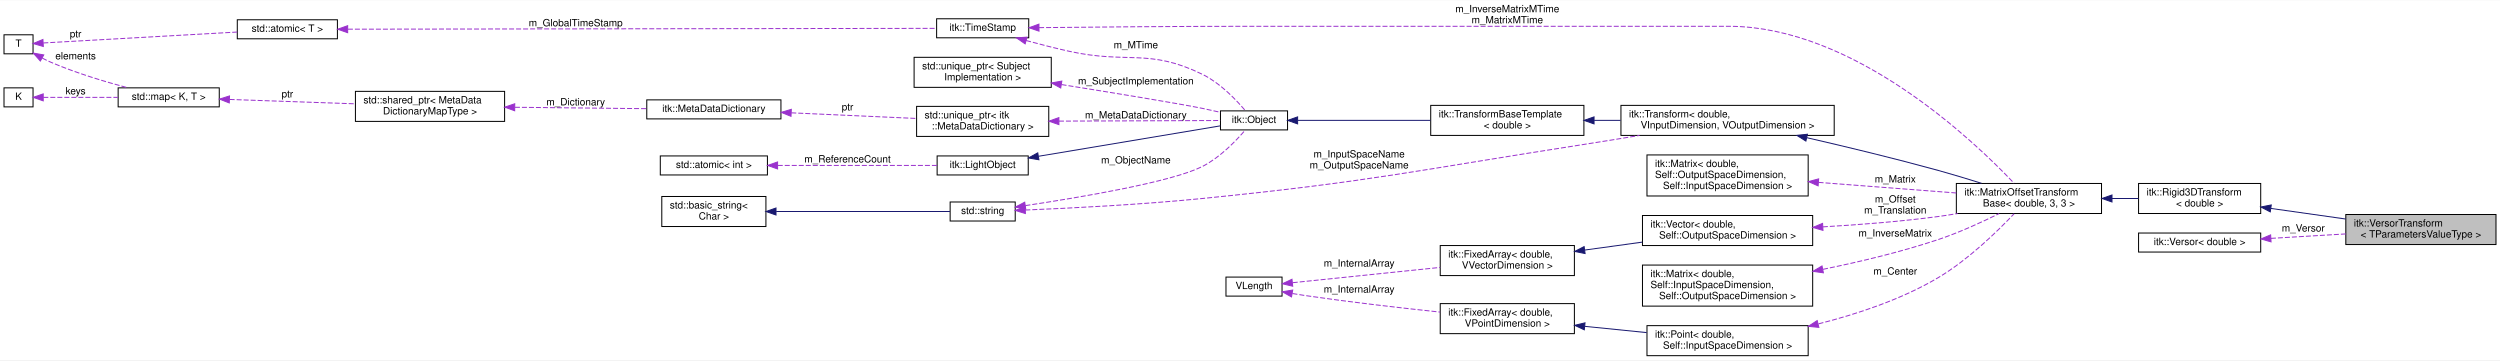
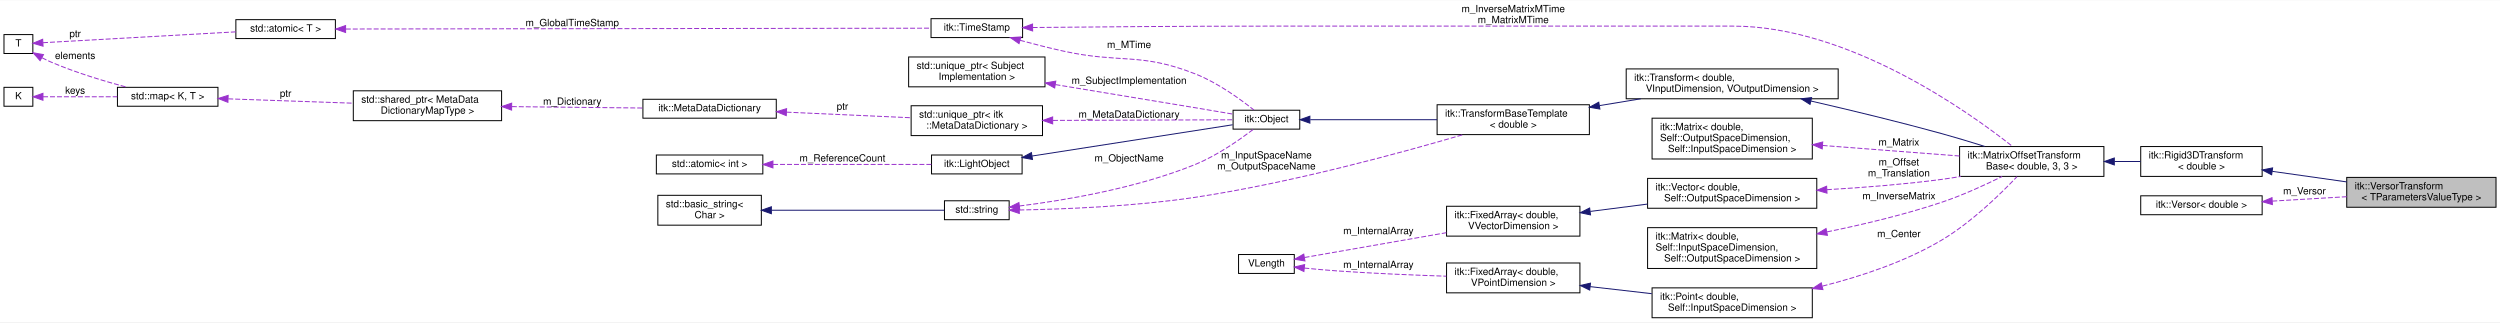
- <svg xmlns="http://www.w3.org/2000/svg" xmlns:xlink="http://www.w3.org/1999/xlink" width="2497pt" height="360pt" viewBox="0.00 0.00 2497.00 359.50">
-   <g id="graph0" class="graph" transform="scale(1 1) rotate(0) translate(4 355.5)">
-     <polygon fill="white" stroke="transparent" points="-4,4 -4,-355.5 2493,-355.5 2493,4 -4,4" />
+ <svg xmlns="http://www.w3.org/2000/svg" xmlns:xlink="http://www.w3.org/1999/xlink" width="2512pt" height="324pt" viewBox="0.00 0.00 2512.00 323.50">
+   <g id="graph0" class="graph" transform="scale(1 1) rotate(0) translate(4 319.5)">
+     <polygon fill="white" stroke="transparent" points="-4,4 -4,-319.5 2508,-319.5 2508,4 -4,4" />
    <g id="node1" class="node">
      <g id="a_node1">
        <a xlink:title=" ">
-           <polygon fill="#bfbfbf" stroke="black" points="2339,-111.5 2339,-141.5 2489,-141.5 2489,-111.5 2339,-111.5" />
-           <text text-anchor="start" x="2347" y="-129.5" font-family="Helvetica,sans-Serif" font-size="10.00">itk::VersorTransform</text>
-           <text text-anchor="middle" x="2414" y="-118.5" font-family="Helvetica,sans-Serif" font-size="10.00">&lt; TParametersValueType &gt;</text>
+           <polygon fill="#bfbfbf" stroke="black" points="2354,-111.5 2354,-141.5 2504,-141.5 2504,-111.5 2354,-111.5" />
+           <text text-anchor="start" x="2362" y="-129.5" font-family="Helvetica,sans-Serif" font-size="10.00">itk::VersorTransform</text>
+           <text text-anchor="middle" x="2429" y="-118.5" font-family="Helvetica,sans-Serif" font-size="10.00">&lt; TParametersValueType &gt;</text>
        </a>
      </g>
    </g>
    <g id="node2" class="node">
      <g id="a_node2">
        <a xlink:href="classitk_1_1Rigid3DTransform.html" target="_top" xlink:title=" ">
-           <polygon fill="white" stroke="black" points="2132,-142.5 2132,-172.5 2254,-172.5 2254,-142.5 2132,-142.5" />
-           <text text-anchor="start" x="2140" y="-160.5" font-family="Helvetica,sans-Serif" font-size="10.00">itk::Rigid3DTransform</text>
-           <text text-anchor="middle" x="2193" y="-149.5" font-family="Helvetica,sans-Serif" font-size="10.00">&lt; double &gt;</text>
+           <polygon fill="white" stroke="black" points="2147,-142.5 2147,-172.5 2269,-172.5 2269,-142.5 2147,-142.5" />
+           <text text-anchor="start" x="2155" y="-160.5" font-family="Helvetica,sans-Serif" font-size="10.00">itk::Rigid3DTransform</text>
+           <text text-anchor="middle" x="2208" y="-149.5" font-family="Helvetica,sans-Serif" font-size="10.00">&lt; double &gt;</text>
        </a>
      </g>
    </g>
    <g id="edge1" class="edge">
-       <path fill="none" stroke="midnightblue" d="M2264.17,-147.57C2288.04,-144.19 2314.78,-140.4 2338.94,-136.98" />
-       <polygon fill="midnightblue" stroke="midnightblue" points="2263.54,-144.12 2254.13,-148.99 2264.52,-151.05 2263.54,-144.12" />
+       <path fill="none" stroke="midnightblue" d="M2279.17,-147.57C2303.04,-144.19 2329.78,-140.4 2353.94,-136.98" />
+       <polygon fill="midnightblue" stroke="midnightblue" points="2278.54,-144.12 2269.13,-148.99 2279.52,-151.05 2278.54,-144.12" />
    </g>
    <g id="node3" class="node">
      <g id="a_node3">
        <a xlink:href="classitk_1_1MatrixOffsetTransformBase.html" target="_top" xlink:title=" ">
-           <polygon fill="white" stroke="black" points="1950,-142.5 1950,-172.5 2095,-172.5 2095,-142.5 1950,-142.5" />
-           <text text-anchor="start" x="1958" y="-160.5" font-family="Helvetica,sans-Serif" font-size="10.00">itk::MatrixOffsetTransform</text>
-           <text text-anchor="middle" x="2022.5" y="-149.5" font-family="Helvetica,sans-Serif" font-size="10.00">Base&lt; double, 3, 3 &gt;</text>
+           <polygon fill="white" stroke="black" points="1965,-142.5 1965,-172.5 2110,-172.5 2110,-142.5 1965,-142.5" />
+           <text text-anchor="start" x="1973" y="-160.5" font-family="Helvetica,sans-Serif" font-size="10.00">itk::MatrixOffsetTransform</text>
+           <text text-anchor="middle" x="2037.5" y="-149.5" font-family="Helvetica,sans-Serif" font-size="10.00">Base&lt; double, 3, 3 &gt;</text>
        </a>
      </g>
    </g>
    <g id="edge2" class="edge">
-       <path fill="none" stroke="midnightblue" d="M2105.48,-157.5C2114.41,-157.5 2123.36,-157.5 2131.95,-157.5" />
-       <polygon fill="midnightblue" stroke="midnightblue" points="2105.45,-154 2095.45,-157.5 2105.45,-161 2105.45,-154" />
+       <path fill="none" stroke="midnightblue" d="M2120.48,-157.5C2129.41,-157.5 2138.36,-157.5 2146.95,-157.5" />
+       <polygon fill="midnightblue" stroke="midnightblue" points="2120.45,-154 2110.45,-157.5 2120.45,-161 2120.45,-154" />
    </g>
    <g id="node4" class="node">
      <g id="a_node4">
        <a xlink:href="classitk_1_1Transform.html" target="_top" xlink:title=" ">
-           <polygon fill="white" stroke="black" points="1615,-220.5 1615,-250.5 1828,-250.5 1828,-220.5 1615,-220.5" />
-           <text text-anchor="start" x="1623" y="-238.5" font-family="Helvetica,sans-Serif" font-size="10.00">itk::Transform&lt; double,</text>
-           <text text-anchor="middle" x="1721.5" y="-227.5" font-family="Helvetica,sans-Serif" font-size="10.00"> VInputDimension, VOutputDimension &gt;</text>
+           <polygon fill="white" stroke="black" points="1630,-220.5 1630,-250.5 1843,-250.5 1843,-220.5 1630,-220.5" />
+           <text text-anchor="start" x="1638" y="-238.5" font-family="Helvetica,sans-Serif" font-size="10.00">itk::Transform&lt; double,</text>
+           <text text-anchor="middle" x="1736.5" y="-227.5" font-family="Helvetica,sans-Serif" font-size="10.00"> VInputDimension, VOutputDimension &gt;</text>
        </a>
      </g>
    </g>
    <g id="edge3" class="edge">
-       <path fill="none" stroke="midnightblue" d="M1800.59,-218.24C1840.14,-209.15 1888.81,-197.43 1932,-185.5 1946.12,-181.6 1961.38,-176.98 1975.22,-172.63" />
-       <polygon fill="midnightblue" stroke="midnightblue" points="1799.71,-214.85 1790.74,-220.49 1801.27,-221.68 1799.71,-214.85" />
+       <path fill="none" stroke="midnightblue" d="M1815.59,-218.24C1855.14,-209.15 1903.81,-197.43 1947,-185.5 1961.12,-181.6 1976.38,-176.98 1990.22,-172.63" />
+       <polygon fill="midnightblue" stroke="midnightblue" points="1814.71,-214.85 1805.74,-220.49 1816.27,-221.68 1814.71,-214.85" />
    </g>
    <g id="node5" class="node">
      <g id="a_node5">
        <a xlink:href="classitk_1_1TransformBaseTemplate.html" target="_top" xlink:title=" ">
-           <polygon fill="white" stroke="black" points="1425,-220.5 1425,-250.5 1578,-250.5 1578,-220.5 1425,-220.5" />
-           <text text-anchor="start" x="1433" y="-238.5" font-family="Helvetica,sans-Serif" font-size="10.00">itk::TransformBaseTemplate</text>
-           <text text-anchor="middle" x="1501.5" y="-227.5" font-family="Helvetica,sans-Serif" font-size="10.00">&lt; double &gt;</text>
+           <polygon fill="white" stroke="black" points="1440,-184.5 1440,-214.5 1593,-214.5 1593,-184.5 1440,-184.5" />
+           <text text-anchor="start" x="1448" y="-202.5" font-family="Helvetica,sans-Serif" font-size="10.00">itk::TransformBaseTemplate</text>
+           <text text-anchor="middle" x="1516.5" y="-191.5" font-family="Helvetica,sans-Serif" font-size="10.00">&lt; double &gt;</text>
        </a>
      </g>
    </g>
    <g id="edge4" class="edge">
-       <path fill="none" stroke="midnightblue" d="M1588.22,-235.5C1596.9,-235.5 1605.79,-235.5 1614.65,-235.5" />
-       <polygon fill="midnightblue" stroke="midnightblue" points="1588.13,-232 1578.13,-235.5 1588.13,-239 1588.13,-232" />
+       <path fill="none" stroke="midnightblue" d="M1603.38,-213.68C1616.92,-215.92 1630.96,-218.24 1644.61,-220.49" />
+       <polygon fill="midnightblue" stroke="midnightblue" points="1603.57,-210.17 1593.13,-211.99 1602.43,-217.07 1603.57,-210.17" />
    </g>
    <g id="node6" class="node">
      <g id="a_node6">
        <a xlink:href="classitk_1_1Object.html" target="_top" xlink:title="Base class for most ITK classes.">
-           <polygon fill="white" stroke="black" points="1215,-226 1215,-245 1282,-245 1282,-226 1215,-226" />
-           <text text-anchor="middle" x="1248.5" y="-233" font-family="Helvetica,sans-Serif" font-size="10.00">itk::Object</text>
+           <polygon fill="white" stroke="black" points="1235,-190 1235,-209 1302,-209 1302,-190 1235,-190" />
+           <text text-anchor="middle" x="1268.5" y="-197" font-family="Helvetica,sans-Serif" font-size="10.00">itk::Object</text>
        </a>
      </g>
    </g>
    <g id="edge5" class="edge">
-       <path fill="none" stroke="midnightblue" d="M1292.28,-235.5C1328.53,-235.5 1381.38,-235.5 1424.76,-235.5" />
-       <polygon fill="midnightblue" stroke="midnightblue" points="1292.06,-232 1282.06,-235.5 1292.06,-239 1292.06,-232" />
+       <path fill="none" stroke="midnightblue" d="M1312.55,-199.5C1347.66,-199.5 1398.12,-199.5 1439.93,-199.5" />
+       <polygon fill="midnightblue" stroke="midnightblue" points="1312.17,-196 1302.17,-199.5 1312.17,-203 1312.17,-196" />
    </g>
    <g id="node7" class="node">
      <g id="a_node7">
        <a xlink:href="classitk_1_1LightObject.html" target="_top" xlink:title="Light weight base class for most itk classes.">
-           <polygon fill="white" stroke="black" points="932,-181 932,-200 1023,-200 1023,-181 932,-181" />
-           <text text-anchor="middle" x="977.5" y="-188" font-family="Helvetica,sans-Serif" font-size="10.00">itk::LightObject</text>
+           <polygon fill="white" stroke="black" points="932,-145 932,-164 1023,-164 1023,-145 932,-145" />
+           <text text-anchor="middle" x="977.5" y="-152" font-family="Helvetica,sans-Serif" font-size="10.00">itk::LightObject</text>
        </a>
      </g>
    </g>
    <g id="edge6" class="edge">
-       <path fill="none" stroke="midnightblue" d="M1033.42,-199.69C1088.02,-208.82 1169.93,-222.52 1214.96,-230.06" />
-       <polygon fill="midnightblue" stroke="midnightblue" points="1033.66,-196.18 1023.22,-197.98 1032.51,-203.08 1033.66,-196.18" />
+       <path fill="none" stroke="midnightblue" d="M1032.98,-162.98C1092.37,-172.23 1185.49,-186.73 1234.61,-194.38" />
+       <polygon fill="midnightblue" stroke="midnightblue" points="1033.44,-159.51 1023.02,-161.43 1032.37,-166.43 1033.44,-159.51" />
    </g>
    <g id="node8" class="node">
      <g id="a_node8">
        <a xlink:title=" ">
-           <polygon fill="white" stroke="black" points="655.5,-181 655.5,-200 762.5,-200 762.5,-181 655.5,-181" />
-           <text text-anchor="middle" x="709" y="-188" font-family="Helvetica,sans-Serif" font-size="10.00">std::atomic&lt; int &gt;</text>
+           <polygon fill="white" stroke="black" points="655.5,-145 655.5,-164 762.5,-164 762.5,-145 655.5,-145" />
+           <text text-anchor="middle" x="709" y="-152" font-family="Helvetica,sans-Serif" font-size="10.00">std::atomic&lt; int &gt;</text>
        </a>
      </g>
    </g>
    <g id="edge7" class="edge">
-       <path fill="none" stroke="#9a32cd" stroke-dasharray="5,2" d="M772.8,-190.5C821.7,-190.5 888.37,-190.5 931.92,-190.5" />
-       <polygon fill="#9a32cd" stroke="#9a32cd" points="772.65,-187 762.65,-190.5 772.65,-194 772.65,-187" />
-       <text text-anchor="middle" x="842.5" y="-193.5" font-family="Helvetica,sans-Serif" font-size="10.00"> m_ReferenceCount</text>
+       <path fill="none" stroke="#9a32cd" stroke-dasharray="5,2" d="M772.8,-154.5C821.7,-154.5 888.37,-154.5 931.92,-154.5" />
+       <polygon fill="#9a32cd" stroke="#9a32cd" points="772.65,-151 762.65,-154.5 772.65,-158 772.65,-151" />
+       <text text-anchor="middle" x="842.5" y="-157.5" font-family="Helvetica,sans-Serif" font-size="10.00"> m_ReferenceCount</text>
    </g>
    <g id="node9" class="node">
      <g id="a_node9">
        <a xlink:href="classitk_1_1TimeStamp.html" target="_top" xlink:title="Generate a unique, increasing time value.">
-           <polygon fill="white" stroke="black" points="931.5,-318 931.5,-337 1023.5,-337 1023.5,-318 931.5,-318" />
-           <text text-anchor="middle" x="977.5" y="-325" font-family="Helvetica,sans-Serif" font-size="10.00">itk::TimeStamp</text>
+           <polygon fill="white" stroke="black" points="931.5,-282 931.5,-301 1023.5,-301 1023.5,-282 931.5,-282" />
+           <text text-anchor="middle" x="977.5" y="-289" font-family="Helvetica,sans-Serif" font-size="10.00">itk::TimeStamp</text>
        </a>
      </g>
    </g>
    <g id="edge29" class="edge">
-       <path fill="none" stroke="#9a32cd" stroke-dasharray="5,2" d="M1033.83,-328.15C1088.22,-328.74 1173.57,-329.5 1247.5,-329.5 1247.5,-329.5 1247.5,-329.5 1722.5,-329.5 1847.66,-329.5 1967.75,-214.86 2007.62,-172.76" />
-       <polygon fill="#9a32cd" stroke="#9a32cd" points="1033.75,-324.65 1023.71,-328.04 1033.68,-331.65 1033.75,-324.65" />
-       <text text-anchor="middle" x="1501.5" y="-343.5" font-family="Helvetica,sans-Serif" font-size="10.00"> m_InverseMatrixMTime</text>
-       <text text-anchor="middle" x="1501.5" y="-332.5" font-family="Helvetica,sans-Serif" font-size="10.00">m_MatrixMTime</text>
+       <path fill="none" stroke="#9a32cd" stroke-dasharray="5,2" d="M1033.62,-292.11C1091.78,-292.7 1186.09,-293.5 1267.5,-293.5 1267.5,-293.5 1267.5,-293.5 1737.5,-293.5 1853.27,-293.5 1973.45,-207.98 2018.25,-172.57" />
+       <polygon fill="#9a32cd" stroke="#9a32cd" points="1033.59,-288.61 1023.55,-292 1033.52,-295.61 1033.59,-288.61" />
+       <text text-anchor="middle" x="1516.5" y="-307.5" font-family="Helvetica,sans-Serif" font-size="10.00"> m_InverseMatrixMTime</text>
+       <text text-anchor="middle" x="1516.5" y="-296.5" font-family="Helvetica,sans-Serif" font-size="10.00">m_MatrixMTime</text>
    </g>
    <g id="edge8" class="edge">
-       <path fill="none" stroke="#9a32cd" stroke-dasharray="5,2" d="M1020.87,-315.28C1034.57,-311.55 1049.87,-307.62 1064,-304.5 1122.58,-291.58 1143.12,-307.86 1197,-281.5 1214.68,-272.85 1230.67,-256.08 1239.72,-245.35" />
-       <polygon fill="#9a32cd" stroke="#9a32cd" points="1019.92,-311.91 1011.21,-317.95 1021.78,-318.66 1019.92,-311.91" />
-       <text text-anchor="middle" x="1130.5" y="-307.5" font-family="Helvetica,sans-Serif" font-size="10.00"> m_MTime</text>
+       <path fill="none" stroke="#9a32cd" stroke-dasharray="5,2" d="M1020.87,-279.28C1034.57,-275.55 1049.87,-271.62 1064,-268.5 1122.58,-255.58 1141.17,-267.45 1197,-245.5 1219.58,-236.62 1242.52,-219.92 1255.86,-209.27" />
+       <polygon fill="#9a32cd" stroke="#9a32cd" points="1019.92,-275.91 1011.21,-281.95 1021.78,-282.66 1019.92,-275.91" />
+       <text text-anchor="middle" x="1130.5" y="-271.5" font-family="Helvetica,sans-Serif" font-size="10.00"> m_MTime</text>
    </g>
    <g id="node10" class="node">
      <g id="a_node10">
        <a xlink:title=" ">
-           <polygon fill="white" stroke="black" points="233,-317 233,-336 333,-336 333,-317 233,-317" />
-           <text text-anchor="middle" x="283" y="-324" font-family="Helvetica,sans-Serif" font-size="10.00">std::atomic&lt; T &gt;</text>
+           <polygon fill="white" stroke="black" points="233,-281 233,-300 333,-300 333,-281 233,-281" />
+           <text text-anchor="middle" x="283" y="-288" font-family="Helvetica,sans-Serif" font-size="10.00">std::atomic&lt; T &gt;</text>
        </a>
      </g>
    </g>
    <g id="edge9" class="edge">
-       <path fill="none" stroke="#9a32cd" stroke-dasharray="5,2" d="M343.46,-326.59C479.32,-326.78 810.08,-327.26 931.14,-327.43" />
-       <polygon fill="#9a32cd" stroke="#9a32cd" points="343.25,-323.09 333.25,-326.57 343.24,-330.09 343.25,-323.09" />
-       <text text-anchor="middle" x="571" y="-329.5" font-family="Helvetica,sans-Serif" font-size="10.00"> m_GlobalTimeStamp</text>
+       <path fill="none" stroke="#9a32cd" stroke-dasharray="5,2" d="M343.46,-290.59C479.32,-290.78 810.08,-291.26 931.14,-291.43" />
+       <polygon fill="#9a32cd" stroke="#9a32cd" points="343.25,-287.09 333.25,-290.57 343.24,-294.09 343.25,-287.09" />
+       <text text-anchor="middle" x="571" y="-293.5" font-family="Helvetica,sans-Serif" font-size="10.00"> m_GlobalTimeStamp</text>
    </g>
    <g id="node11" class="node">
      <g id="a_node11">
        <a xlink:title=" ">
-           <polygon fill="white" stroke="black" points="0,-302 0,-321 29,-321 29,-302 0,-302" />
-           <text text-anchor="middle" x="14.5" y="-309" font-family="Helvetica,sans-Serif" font-size="10.00">T</text>
+           <polygon fill="white" stroke="black" points="0,-266 0,-285 29,-285 29,-266 0,-266" />
+           <text text-anchor="middle" x="14.5" y="-273" font-family="Helvetica,sans-Serif" font-size="10.00">T</text>
        </a>
      </g>
    </g>
    <g id="edge10" class="edge">
-       <path fill="none" stroke="#9a32cd" stroke-dasharray="5,2" d="M39.23,-312.84C82.59,-315.28 175.47,-320.5 232.94,-323.74" />
-       <polygon fill="#9a32cd" stroke="#9a32cd" points="39.26,-309.33 29.08,-312.26 38.87,-316.32 39.26,-309.33" />
-       <text text-anchor="middle" x="71.5" y="-318.5" font-family="Helvetica,sans-Serif" font-size="10.00"> ptr</text>
+       <path fill="none" stroke="#9a32cd" stroke-dasharray="5,2" d="M39.23,-276.84C82.59,-279.28 175.47,-284.5 232.94,-287.74" />
+       <polygon fill="#9a32cd" stroke="#9a32cd" points="39.26,-273.33 29.08,-276.26 38.87,-280.32 39.26,-273.33" />
+       <text text-anchor="middle" x="71.5" y="-282.5" font-family="Helvetica,sans-Serif" font-size="10.00"> ptr</text>
    </g>
    <g id="node16" class="node">
      <g id="a_node16">
        <a xlink:title=" ">
-           <polygon fill="white" stroke="black" points="114,-249 114,-268 215,-268 215,-249 114,-249" />
-           <text text-anchor="middle" x="164.5" y="-256" font-family="Helvetica,sans-Serif" font-size="10.00">std::map&lt; K, T &gt;</text>
+           <polygon fill="white" stroke="black" points="114,-213 114,-232 215,-232 215,-213 114,-213" />
+           <text text-anchor="middle" x="164.5" y="-220" font-family="Helvetica,sans-Serif" font-size="10.00">std::map&lt; K, T &gt;</text>
        </a>
      </g>
    </g>
    <g id="edge17" class="edge">
-       <path fill="none" stroke="#9a32cd" stroke-dasharray="5,2" d="M38.18,-297.74C41.1,-296.21 44.08,-294.75 47,-293.5 71.84,-282.84 100.96,-274.09 123.88,-268" />
-       <polygon fill="#9a32cd" stroke="#9a32cd" points="36.28,-294.79 29.26,-302.73 39.7,-300.9 36.28,-294.79" />
-       <text text-anchor="middle" x="71.5" y="-296.5" font-family="Helvetica,sans-Serif" font-size="10.00"> elements</text>
+       <path fill="none" stroke="#9a32cd" stroke-dasharray="5,2" d="M38.18,-261.74C41.1,-260.21 44.08,-258.75 47,-257.5 71.84,-246.84 100.96,-238.09 123.88,-232" />
+       <polygon fill="#9a32cd" stroke="#9a32cd" points="36.28,-258.79 29.26,-266.73 39.7,-264.9 36.28,-258.79" />
+       <text text-anchor="middle" x="71.5" y="-260.5" font-family="Helvetica,sans-Serif" font-size="10.00"> elements</text>
    </g>
    <g id="node12" class="node">
      <g id="a_node12">
        <a xlink:title=" ">
-           <polygon fill="white" stroke="black" points="909,-268.5 909,-298.5 1046,-298.5 1046,-268.5 909,-268.5" />
-           <text text-anchor="start" x="917" y="-286.5" font-family="Helvetica,sans-Serif" font-size="10.00">std::unique_ptr&lt; Subject</text>
-           <text text-anchor="middle" x="977.5" y="-275.5" font-family="Helvetica,sans-Serif" font-size="10.00">Implementation &gt;</text>
+           <polygon fill="white" stroke="black" points="909,-232.5 909,-262.5 1046,-262.5 1046,-232.5 909,-232.5" />
+           <text text-anchor="start" x="917" y="-250.5" font-family="Helvetica,sans-Serif" font-size="10.00">std::unique_ptr&lt; Subject</text>
+           <text text-anchor="middle" x="977.5" y="-239.5" font-family="Helvetica,sans-Serif" font-size="10.00">Implementation &gt;</text>
        </a>
      </g>
    </g>
    <g id="edge11" class="edge">
-       <path fill="none" stroke="#9a32cd" stroke-dasharray="5,2" d="M1056.27,-271.28C1107.81,-263.06 1170.63,-252.8 1197,-247.5 1202.83,-246.33 1209.01,-244.96 1214.97,-243.58" />
-       <polygon fill="#9a32cd" stroke="#9a32cd" points="1055.45,-267.86 1046.12,-272.89 1056.55,-274.77 1055.45,-267.86" />
-       <text text-anchor="middle" x="1130.5" y="-271.5" font-family="Helvetica,sans-Serif" font-size="10.00"> m_SubjectImplementation</text>
+       <path fill="none" stroke="#9a32cd" stroke-dasharray="5,2" d="M1056.52,-234.75C1098.21,-227.91 1150.41,-219.3 1197,-211.5 1209.37,-209.43 1222.95,-207.12 1234.86,-205.09" />
+       <polygon fill="#9a32cd" stroke="#9a32cd" points="1055.73,-231.33 1046.43,-236.4 1056.86,-238.24 1055.73,-231.33" />
+       <text text-anchor="middle" x="1130.5" y="-235.5" font-family="Helvetica,sans-Serif" font-size="10.00"> m_SubjectImplementation</text>
    </g>
    <g id="node13" class="node">
      <g id="a_node13">
        <a xlink:title=" ">
-           <polygon fill="white" stroke="black" points="911.5,-219.5 911.5,-249.5 1043.5,-249.5 1043.5,-219.5 911.5,-219.5" />
-           <text text-anchor="start" x="919.5" y="-237.5" font-family="Helvetica,sans-Serif" font-size="10.00">std::unique_ptr&lt; itk</text>
-           <text text-anchor="middle" x="977.5" y="-226.5" font-family="Helvetica,sans-Serif" font-size="10.00">::MetaDataDictionary &gt;</text>
+           <polygon fill="white" stroke="black" points="911.5,-183.5 911.5,-213.5 1043.5,-213.5 1043.5,-183.5 911.5,-183.5" />
+           <text text-anchor="start" x="919.5" y="-201.5" font-family="Helvetica,sans-Serif" font-size="10.00">std::unique_ptr&lt; itk</text>
+           <text text-anchor="middle" x="977.5" y="-190.5" font-family="Helvetica,sans-Serif" font-size="10.00">::MetaDataDictionary &gt;</text>
        </a>
      </g>
    </g>
    <g id="edge12" class="edge">
-       <path fill="none" stroke="#9a32cd" stroke-dasharray="5,2" d="M1053.66,-234.78C1106.66,-234.98 1175.03,-235.23 1214.8,-235.38" />
-       <polygon fill="#9a32cd" stroke="#9a32cd" points="1053.63,-231.28 1043.62,-234.74 1053.6,-238.28 1053.63,-231.28" />
-       <text text-anchor="middle" x="1130.5" y="-237.5" font-family="Helvetica,sans-Serif" font-size="10.00"> m_MetaDataDictionary</text>
+       <path fill="none" stroke="#9a32cd" stroke-dasharray="5,2" d="M1054.05,-198.76C1112.69,-198.96 1191.12,-199.24 1234.73,-199.39" />
+       <polygon fill="#9a32cd" stroke="#9a32cd" points="1053.73,-195.26 1043.72,-198.73 1053.71,-202.26 1053.73,-195.26" />
+       <text text-anchor="middle" x="1130.5" y="-201.5" font-family="Helvetica,sans-Serif" font-size="10.00"> m_MetaDataDictionary</text>
    </g>
    <g id="node14" class="node">
      <g id="a_node14">
        <a xlink:href="classitk_1_1MetaDataDictionary.html" target="_top" xlink:title="Provides a mechanism for storing a collection of arbitrary data types.">
-           <polygon fill="white" stroke="black" points="642,-237 642,-256 776,-256 776,-237 642,-237" />
-           <text text-anchor="middle" x="709" y="-244" font-family="Helvetica,sans-Serif" font-size="10.00">itk::MetaDataDictionary</text>
+           <polygon fill="white" stroke="black" points="642,-201 642,-220 776,-220 776,-201 642,-201" />
+           <text text-anchor="middle" x="709" y="-208" font-family="Helvetica,sans-Serif" font-size="10.00">itk::MetaDataDictionary</text>
        </a>
      </g>
    </g>
    <g id="edge13" class="edge">
-       <path fill="none" stroke="#9a32cd" stroke-dasharray="5,2" d="M786.32,-243.06C825.74,-241.29 873.36,-239.14 911.08,-237.45" />
-       <polygon fill="#9a32cd" stroke="#9a32cd" points="786.05,-239.57 776.22,-243.52 786.37,-246.56 786.05,-239.57" />
-       <text text-anchor="middle" x="842.5" y="-245.5" font-family="Helvetica,sans-Serif" font-size="10.00"> ptr</text>
+       <path fill="none" stroke="#9a32cd" stroke-dasharray="5,2" d="M786.32,-207.06C825.74,-205.29 873.36,-203.14 911.08,-201.45" />
+       <polygon fill="#9a32cd" stroke="#9a32cd" points="786.05,-203.57 776.22,-207.52 786.37,-210.56 786.05,-203.57" />
+       <text text-anchor="middle" x="842.5" y="-209.5" font-family="Helvetica,sans-Serif" font-size="10.00"> ptr</text>
    </g>
    <g id="node15" class="node">
      <g id="a_node15">
        <a xlink:title=" ">
-           <polygon fill="white" stroke="black" points="351,-234.5 351,-264.5 500,-264.5 500,-234.5 351,-234.5" />
-           <text text-anchor="start" x="359" y="-252.5" font-family="Helvetica,sans-Serif" font-size="10.00">std::shared_ptr&lt; MetaData</text>
-           <text text-anchor="middle" x="425.5" y="-241.5" font-family="Helvetica,sans-Serif" font-size="10.00">DictionaryMapType &gt;</text>
+           <polygon fill="white" stroke="black" points="351,-198.5 351,-228.5 500,-228.5 500,-198.5 351,-198.5" />
+           <text text-anchor="start" x="359" y="-216.5" font-family="Helvetica,sans-Serif" font-size="10.00">std::shared_ptr&lt; MetaData</text>
+           <text text-anchor="middle" x="425.5" y="-205.5" font-family="Helvetica,sans-Serif" font-size="10.00">DictionaryMapType &gt;</text>
        </a>
      </g>
    </g>
    <g id="edge14" class="edge">
-       <path fill="none" stroke="#9a32cd" stroke-dasharray="5,2" d="M510.29,-248.61C552.24,-248.16 602.31,-247.63 641.57,-247.21" />
-       <polygon fill="#9a32cd" stroke="#9a32cd" points="510.06,-245.11 500.09,-248.72 510.13,-252.11 510.06,-245.11" />
-       <text text-anchor="middle" x="571" y="-250.5" font-family="Helvetica,sans-Serif" font-size="10.00"> m_Dictionary</text>
+       <path fill="none" stroke="#9a32cd" stroke-dasharray="5,2" d="M510.29,-212.61C552.24,-212.16 602.31,-211.63 641.57,-211.21" />
+       <polygon fill="#9a32cd" stroke="#9a32cd" points="510.06,-209.11 500.09,-212.72 510.13,-216.11 510.06,-209.11" />
+       <text text-anchor="middle" x="571" y="-214.5" font-family="Helvetica,sans-Serif" font-size="10.00"> m_Dictionary</text>
    </g>
    <g id="edge15" class="edge">
-       <path fill="none" stroke="#9a32cd" stroke-dasharray="5,2" d="M225.34,-256.42C262.61,-255.13 310.86,-253.45 350.52,-252.07" />
-       <polygon fill="#9a32cd" stroke="#9a32cd" points="225,-252.93 215.13,-256.78 225.25,-259.93 225,-252.93" />
-       <text text-anchor="middle" x="283" y="-258.5" font-family="Helvetica,sans-Serif" font-size="10.00"> ptr</text>
+       <path fill="none" stroke="#9a32cd" stroke-dasharray="5,2" d="M225.34,-220.42C262.61,-219.13 310.86,-217.45 350.52,-216.07" />
+       <polygon fill="#9a32cd" stroke="#9a32cd" points="225,-216.93 215.13,-220.78 225.25,-223.93 225,-216.93" />
+       <text text-anchor="middle" x="283" y="-222.5" font-family="Helvetica,sans-Serif" font-size="10.00"> ptr</text>
    </g>
    <g id="node17" class="node">
      <g id="a_node17">
        <a xlink:title=" ">
-           <polygon fill="white" stroke="black" points="0,-249 0,-268 29,-268 29,-249 0,-249" />
-           <text text-anchor="middle" x="14.5" y="-256" font-family="Helvetica,sans-Serif" font-size="10.00">K</text>
+           <polygon fill="white" stroke="black" points="0,-213 0,-232 29,-232 29,-213 0,-213" />
+           <text text-anchor="middle" x="14.5" y="-220" font-family="Helvetica,sans-Serif" font-size="10.00">K</text>
        </a>
      </g>
    </g>
    <g id="edge16" class="edge">
-       <path fill="none" stroke="#9a32cd" stroke-dasharray="5,2" d="M39.24,-258.5C59.28,-258.5 88.63,-258.5 113.78,-258.5" />
-       <polygon fill="#9a32cd" stroke="#9a32cd" points="39.16,-255 29.16,-258.5 39.16,-262 39.16,-255" />
-       <text text-anchor="middle" x="71.5" y="-261.5" font-family="Helvetica,sans-Serif" font-size="10.00"> keys</text>
+       <path fill="none" stroke="#9a32cd" stroke-dasharray="5,2" d="M39.24,-222.5C59.28,-222.5 88.63,-222.5 113.78,-222.5" />
+       <polygon fill="#9a32cd" stroke="#9a32cd" points="39.16,-219 29.16,-222.5 39.16,-226 39.16,-219" />
+       <text text-anchor="middle" x="71.5" y="-225.5" font-family="Helvetica,sans-Serif" font-size="10.00"> keys</text>
    </g>
    <g id="node18" class="node">
      <g id="a_node18">
        <a xlink:title=" ">
-           <polygon fill="white" stroke="black" points="945,-135 945,-154 1010,-154 1010,-135 945,-135" />
-           <text text-anchor="middle" x="977.5" y="-142" font-family="Helvetica,sans-Serif" font-size="10.00">std::string</text>
+           <polygon fill="white" stroke="black" points="945,-99 945,-118 1010,-118 1010,-99 945,-99" />
+           <text text-anchor="middle" x="977.5" y="-106" font-family="Helvetica,sans-Serif" font-size="10.00">std::string</text>
        </a>
      </g>
    </g>
    <g id="edge20" class="edge">
-       <path fill="none" stroke="#9a32cd" stroke-dasharray="5,2" d="M1020.08,-145.97C1064.1,-147.75 1135.57,-151.33 1197,-157.5 1367.17,-174.59 1408.99,-185.3 1578,-211.5 1595.97,-214.29 1615.2,-217.42 1633.52,-220.48" />
-       <polygon fill="#9a32cd" stroke="#9a32cd" points="1020.17,-142.47 1010.04,-145.57 1019.9,-149.46 1020.17,-142.47" />
-       <text text-anchor="middle" x="1353.5" y="-198.5" font-family="Helvetica,sans-Serif" font-size="10.00"> m_InputSpaceName</text>
-       <text text-anchor="middle" x="1353.5" y="-187.5" font-family="Helvetica,sans-Serif" font-size="10.00">m_OutputSpaceName</text>
+       <path fill="none" stroke="#9a32cd" stroke-dasharray="5,2" d="M1020.24,-108.75C1064.38,-109.53 1135.95,-112.29 1197,-121.5 1293.68,-136.09 1403.99,-166.21 1466.13,-184.46" />
+       <polygon fill="#9a32cd" stroke="#9a32cd" points="1020.22,-105.25 1010.17,-108.6 1020.11,-112.25 1020.22,-105.25" />
+       <text text-anchor="middle" x="1268.5" y="-160.5" font-family="Helvetica,sans-Serif" font-size="10.00"> m_InputSpaceName</text>
+       <text text-anchor="middle" x="1268.5" y="-149.5" font-family="Helvetica,sans-Serif" font-size="10.00">m_OutputSpaceName</text>
    </g>
    <g id="edge18" class="edge">
-       <path fill="none" stroke="#9a32cd" stroke-dasharray="5,2" d="M1020.14,-150.39C1074.59,-158.54 1166.6,-174.02 1197,-189.5 1214.54,-198.43 1230.57,-215.12 1239.67,-225.75" />
-       <polygon fill="#9a32cd" stroke="#9a32cd" points="1020.51,-146.9 1010.11,-148.9 1019.49,-153.83 1020.51,-146.9" />
-       <text text-anchor="middle" x="1130.5" y="-192.5" font-family="Helvetica,sans-Serif" font-size="10.00"> m_ObjectName</text>
+       <path fill="none" stroke="#9a32cd" stroke-dasharray="5,2" d="M1020.28,-112.76C1065.25,-118.38 1138.24,-130.5 1197,-154.5 1219.05,-163.51 1241.78,-179.44 1255.27,-189.73" />
+       <polygon fill="#9a32cd" stroke="#9a32cd" points="1020.65,-109.28 1010.3,-111.57 1019.81,-116.23 1020.65,-109.28" />
+       <text text-anchor="middle" x="1130.5" y="-157.5" font-family="Helvetica,sans-Serif" font-size="10.00"> m_ObjectName</text>
    </g>
    <g id="node19" class="node">
      <g id="a_node19">
        <a xlink:title=" ">
-           <polygon fill="white" stroke="black" points="657,-129.5 657,-159.5 761,-159.5 761,-129.5 657,-129.5" />
-           <text text-anchor="start" x="665" y="-147.5" font-family="Helvetica,sans-Serif" font-size="10.00">std::basic_string&lt;</text>
-           <text text-anchor="middle" x="709" y="-136.5" font-family="Helvetica,sans-Serif" font-size="10.00"> Char &gt;</text>
+           <polygon fill="white" stroke="black" points="657,-93.5 657,-123.5 761,-123.5 761,-93.5 657,-93.5" />
+           <text text-anchor="start" x="665" y="-111.5" font-family="Helvetica,sans-Serif" font-size="10.00">std::basic_string&lt;</text>
+           <text text-anchor="middle" x="709" y="-100.5" font-family="Helvetica,sans-Serif" font-size="10.00"> Char &gt;</text>
        </a>
      </g>
    </g>
    <g id="edge19" class="edge">
-       <path fill="none" stroke="midnightblue" d="M771.24,-144.5C825.37,-144.5 902.16,-144.5 944.82,-144.5" />
-       <polygon fill="midnightblue" stroke="midnightblue" points="771.07,-141 761.07,-144.5 771.07,-148 771.07,-141" />
+       <path fill="none" stroke="midnightblue" d="M771.24,-108.5C825.37,-108.5 902.16,-108.5 944.82,-108.5" />
+       <polygon fill="midnightblue" stroke="midnightblue" points="771.07,-105 761.07,-108.5 771.07,-112 771.07,-105" />
    </g>
    <g id="node20" class="node">
      <g id="a_node20">
        <a xlink:href="classitk_1_1Matrix.html" target="_top" xlink:title=" ">
-           <polygon fill="white" stroke="black" points="1641,-160 1641,-201 1802,-201 1802,-160 1641,-160" />
-           <text text-anchor="start" x="1649" y="-189" font-family="Helvetica,sans-Serif" font-size="10.00">itk::Matrix&lt; double,</text>
-           <text text-anchor="start" x="1649" y="-178" font-family="Helvetica,sans-Serif" font-size="10.00"> Self::OutputSpaceDimension,</text>
-           <text text-anchor="middle" x="1721.5" y="-167" font-family="Helvetica,sans-Serif" font-size="10.00"> Self::InputSpaceDimension &gt;</text>
+           <polygon fill="white" stroke="black" points="1656,-160 1656,-201 1817,-201 1817,-160 1656,-160" />
+           <text text-anchor="start" x="1664" y="-189" font-family="Helvetica,sans-Serif" font-size="10.00">itk::Matrix&lt; double,</text>
+           <text text-anchor="start" x="1664" y="-178" font-family="Helvetica,sans-Serif" font-size="10.00"> Self::OutputSpaceDimension,</text>
+           <text text-anchor="middle" x="1736.5" y="-167" font-family="Helvetica,sans-Serif" font-size="10.00"> Self::InputSpaceDimension &gt;</text>
        </a>
      </g>
    </g>
    <g id="edge21" class="edge">
-       <path fill="none" stroke="#9a32cd" stroke-dasharray="5,2" d="M1812.36,-173.59C1856.37,-170.2 1908.64,-166.18 1949.91,-163.01" />
-       <polygon fill="#9a32cd" stroke="#9a32cd" points="1811.94,-170.11 1802.23,-174.37 1812.47,-177.09 1811.94,-170.11" />
-       <text text-anchor="middle" x="1889" y="-173.5" font-family="Helvetica,sans-Serif" font-size="10.00"> m_Matrix</text>
+       <path fill="none" stroke="#9a32cd" stroke-dasharray="5,2" d="M1827.36,-173.59C1871.37,-170.2 1923.64,-166.18 1964.91,-163.01" />
+       <polygon fill="#9a32cd" stroke="#9a32cd" points="1826.94,-170.11 1817.23,-174.37 1827.47,-177.09 1826.94,-170.11" />
+       <text text-anchor="middle" x="1904" y="-173.5" font-family="Helvetica,sans-Serif" font-size="10.00"> m_Matrix</text>
    </g>
    <g id="node21" class="node">
      <g id="a_node21">
        <a xlink:href="classitk_1_1Vector.html" target="_top" xlink:title=" ">
-           <polygon fill="white" stroke="black" points="1636.5,-110.5 1636.5,-140.5 1806.5,-140.5 1806.5,-110.5 1636.5,-110.5" />
-           <text text-anchor="start" x="1644.5" y="-128.5" font-family="Helvetica,sans-Serif" font-size="10.00">itk::Vector&lt; double,</text>
-           <text text-anchor="middle" x="1721.5" y="-117.5" font-family="Helvetica,sans-Serif" font-size="10.00"> Self::OutputSpaceDimension &gt;</text>
+           <polygon fill="white" stroke="black" points="1651.5,-110.5 1651.5,-140.5 1821.5,-140.5 1821.5,-110.5 1651.5,-110.5" />
+           <text text-anchor="start" x="1659.5" y="-128.5" font-family="Helvetica,sans-Serif" font-size="10.00">itk::Vector&lt; double,</text>
+           <text text-anchor="middle" x="1736.5" y="-117.5" font-family="Helvetica,sans-Serif" font-size="10.00"> Self::OutputSpaceDimension &gt;</text>
        </a>
      </g>
    </g>
    <g id="edge22" class="edge">
-       <path fill="none" stroke="#9a32cd" stroke-dasharray="5,2" d="M1816.65,-129.15C1852.82,-131.24 1894.43,-134.49 1932,-139.5 1938.28,-140.34 1944.79,-141.35 1951.29,-142.47" />
-       <polygon fill="#9a32cd" stroke="#9a32cd" points="1816.78,-125.65 1806.6,-128.59 1816.39,-132.64 1816.78,-125.65" />
-       <text text-anchor="middle" x="1889" y="-153.5" font-family="Helvetica,sans-Serif" font-size="10.00"> m_Offset</text>
-       <text text-anchor="middle" x="1889" y="-142.5" font-family="Helvetica,sans-Serif" font-size="10.00">m_Translation</text>
+       <path fill="none" stroke="#9a32cd" stroke-dasharray="5,2" d="M1831.65,-129.15C1867.82,-131.24 1909.43,-134.49 1947,-139.5 1953.28,-140.34 1959.79,-141.35 1966.29,-142.47" />
+       <polygon fill="#9a32cd" stroke="#9a32cd" points="1831.78,-125.65 1821.6,-128.59 1831.39,-132.64 1831.78,-125.65" />
+       <text text-anchor="middle" x="1904" y="-153.5" font-family="Helvetica,sans-Serif" font-size="10.00"> m_Offset</text>
+       <text text-anchor="middle" x="1904" y="-142.5" font-family="Helvetica,sans-Serif" font-size="10.00">m_Translation</text>
    </g>
    <g id="node22" class="node">
      <g id="a_node22">
        <a xlink:href="classitk_1_1FixedArray.html" target="_top" xlink:title=" ">
-           <polygon fill="white" stroke="black" points="1434.5,-80.5 1434.5,-110.5 1568.5,-110.5 1568.5,-80.5 1434.5,-80.5" />
-           <text text-anchor="start" x="1442.5" y="-98.5" font-family="Helvetica,sans-Serif" font-size="10.00">itk::FixedArray&lt; double,</text>
-           <text text-anchor="middle" x="1501.5" y="-87.5" font-family="Helvetica,sans-Serif" font-size="10.00"> VVectorDimension &gt;</text>
+           <polygon fill="white" stroke="black" points="1449.5,-82.5 1449.5,-112.5 1583.5,-112.5 1583.5,-82.5 1449.5,-82.5" />
+           <text text-anchor="start" x="1457.5" y="-100.5" font-family="Helvetica,sans-Serif" font-size="10.00">itk::FixedArray&lt; double,</text>
+           <text text-anchor="middle" x="1516.5" y="-89.5" font-family="Helvetica,sans-Serif" font-size="10.00"> VVectorDimension &gt;</text>
        </a>
      </g>
    </g>
    <g id="edge23" class="edge">
-       <path fill="none" stroke="midnightblue" d="M1578.95,-106.02C1597.52,-108.58 1617.47,-111.32 1636.37,-113.92" />
-       <polygon fill="midnightblue" stroke="midnightblue" points="1579.18,-102.52 1568.8,-104.62 1578.22,-109.45 1579.18,-102.52" />
+       <path fill="none" stroke="midnightblue" d="M1593.95,-107.32C1612.52,-109.7 1632.47,-112.27 1651.37,-114.69" />
+       <polygon fill="midnightblue" stroke="midnightblue" points="1594.16,-103.82 1583.8,-106.01 1593.27,-110.76 1594.16,-103.82" />
    </g>
    <g id="node23" class="node">
      <g id="a_node23">
        <a xlink:href="classVLength.html" target="_top" xlink:title=" ">
-           <polygon fill="white" stroke="black" points="1220.5,-60 1220.5,-79 1276.5,-79 1276.5,-60 1220.5,-60" />
-           <text text-anchor="middle" x="1248.5" y="-67" font-family="Helvetica,sans-Serif" font-size="10.00">VLength</text>
+           <polygon fill="white" stroke="black" points="1240.5,-45 1240.5,-64 1296.5,-64 1296.5,-45 1240.5,-45" />
+           <text text-anchor="middle" x="1268.5" y="-52" font-family="Helvetica,sans-Serif" font-size="10.00">VLength</text>
        </a>
      </g>
    </g>
    <g id="edge24" class="edge">
-       <path fill="none" stroke="#9a32cd" stroke-dasharray="5,2" d="M1287.18,-73.4C1326.07,-77.43 1387.51,-83.8 1434.49,-88.66" />
-       <polygon fill="#9a32cd" stroke="#9a32cd" points="1287.15,-69.88 1276.84,-72.33 1286.43,-76.84 1287.15,-69.88" />
-       <text text-anchor="middle" x="1353.5" y="-89.5" font-family="Helvetica,sans-Serif" font-size="10.00"> m_InternalArray</text>
+       <path fill="none" stroke="#9a32cd" stroke-dasharray="5,2" d="M1306.81,-61.02C1344.52,-67.61 1403.6,-77.94 1449.28,-85.93" />
+       <polygon fill="#9a32cd" stroke="#9a32cd" points="1307.22,-57.54 1296.77,-59.27 1306.01,-64.44 1307.22,-57.54" />
+       <text text-anchor="middle" x="1381" y="-84.5" font-family="Helvetica,sans-Serif" font-size="10.00"> m_InternalArray</text>
    </g>
    <g id="node26" class="node">
      <g id="a_node26">
        <a xlink:href="classitk_1_1FixedArray.html" target="_top" xlink:title=" ">
-           <polygon fill="white" stroke="black" points="1434.5,-22.5 1434.5,-52.5 1568.5,-52.5 1568.5,-22.5 1434.5,-22.5" />
-           <text text-anchor="start" x="1442.5" y="-40.5" font-family="Helvetica,sans-Serif" font-size="10.00">itk::FixedArray&lt; double,</text>
-           <text text-anchor="middle" x="1501.5" y="-29.5" font-family="Helvetica,sans-Serif" font-size="10.00"> VPointDimension &gt;</text>
+           <polygon fill="white" stroke="black" points="1449.5,-25.5 1449.5,-55.5 1583.5,-55.5 1583.5,-25.5 1449.5,-25.5" />
+           <text text-anchor="start" x="1457.5" y="-43.5" font-family="Helvetica,sans-Serif" font-size="10.00">itk::FixedArray&lt; double,</text>
+           <text text-anchor="middle" x="1516.5" y="-32.5" font-family="Helvetica,sans-Serif" font-size="10.00"> VPointDimension &gt;</text>
        </a>
      </g>
    </g>
    <g id="edge28" class="edge">
-       <path fill="none" stroke="#9a32cd" stroke-dasharray="5,2" d="M1286.86,-62.57C1291.28,-61.83 1295.74,-61.12 1300,-60.5 1344.72,-53.96 1395.28,-48.17 1434.44,-44.03" />
-       <polygon fill="#9a32cd" stroke="#9a32cd" points="1285.96,-59.18 1276.71,-64.33 1287.16,-66.07 1285.96,-59.18" />
-       <text text-anchor="middle" x="1353.5" y="-63.5" font-family="Helvetica,sans-Serif" font-size="10.00"> m_InternalArray</text>
+       <path fill="none" stroke="#9a32cd" stroke-dasharray="5,2" d="M1306.54,-50.41C1317.32,-49.33 1329.12,-48.26 1340,-47.5 1376.05,-44.99 1416.33,-43.31 1449.2,-42.22" />
+       <polygon fill="#9a32cd" stroke="#9a32cd" points="1306.17,-46.93 1296.59,-51.43 1306.89,-53.89 1306.17,-46.93" />
+       <text text-anchor="middle" x="1381" y="-50.5" font-family="Helvetica,sans-Serif" font-size="10.00"> m_InternalArray</text>
    </g>
    <g id="node24" class="node">
      <g id="a_node24">
        <a xlink:href="classitk_1_1Matrix.html" target="_top" xlink:title=" ">
-           <polygon fill="white" stroke="black" points="1636.5,-50 1636.5,-91 1806.5,-91 1806.5,-50 1636.5,-50" />
-           <text text-anchor="start" x="1644.5" y="-79" font-family="Helvetica,sans-Serif" font-size="10.00">itk::Matrix&lt; double,</text>
-           <text text-anchor="start" x="1644.5" y="-68" font-family="Helvetica,sans-Serif" font-size="10.00"> Self::InputSpaceDimension,</text>
-           <text text-anchor="middle" x="1721.5" y="-57" font-family="Helvetica,sans-Serif" font-size="10.00"> Self::OutputSpaceDimension &gt;</text>
+           <polygon fill="white" stroke="black" points="1651.5,-50 1651.5,-91 1821.5,-91 1821.5,-50 1651.5,-50" />
+           <text text-anchor="start" x="1659.5" y="-79" font-family="Helvetica,sans-Serif" font-size="10.00">itk::Matrix&lt; double,</text>
+           <text text-anchor="start" x="1659.5" y="-68" font-family="Helvetica,sans-Serif" font-size="10.00"> Self::InputSpaceDimension,</text>
+           <text text-anchor="middle" x="1736.5" y="-57" font-family="Helvetica,sans-Serif" font-size="10.00"> Self::OutputSpaceDimension &gt;</text>
        </a>
      </g>
    </g>
    <g id="edge25" class="edge">
-       <path fill="none" stroke="#9a32cd" stroke-dasharray="5,2" d="M1816.83,-86.76C1853.28,-94.19 1895.04,-104.13 1932,-116.5 1952.91,-123.5 1975.47,-133.85 1992.71,-142.4" />
-       <polygon fill="#9a32cd" stroke="#9a32cd" points="1817.19,-83.26 1806.7,-84.73 1815.82,-90.12 1817.19,-83.26" />
-       <text text-anchor="middle" x="1889" y="-119.5" font-family="Helvetica,sans-Serif" font-size="10.00"> m_InverseMatrix</text>
+       <path fill="none" stroke="#9a32cd" stroke-dasharray="5,2" d="M1831.83,-86.76C1868.28,-94.19 1910.04,-104.13 1947,-116.5 1967.91,-123.5 1990.47,-133.85 2007.71,-142.4" />
+       <polygon fill="#9a32cd" stroke="#9a32cd" points="1832.19,-83.26 1821.7,-84.73 1830.82,-90.12 1832.19,-83.26" />
+       <text text-anchor="middle" x="1904" y="-119.5" font-family="Helvetica,sans-Serif" font-size="10.00"> m_InverseMatrix</text>
    </g>
    <g id="node25" class="node">
      <g id="a_node25">
        <a xlink:href="classitk_1_1Point.html" target="_top" xlink:title=" ">
-           <polygon fill="white" stroke="black" points="1641,-0.5 1641,-30.5 1802,-30.5 1802,-0.5 1641,-0.5" />
-           <text text-anchor="start" x="1649" y="-18.5" font-family="Helvetica,sans-Serif" font-size="10.00">itk::Point&lt; double,</text>
-           <text text-anchor="middle" x="1721.5" y="-7.5" font-family="Helvetica,sans-Serif" font-size="10.00"> Self::InputSpaceDimension &gt;</text>
+           <polygon fill="white" stroke="black" points="1656,-0.5 1656,-30.5 1817,-30.5 1817,-0.5 1656,-0.5" />
+           <text text-anchor="start" x="1664" y="-18.5" font-family="Helvetica,sans-Serif" font-size="10.00">itk::Point&lt; double,</text>
+           <text text-anchor="middle" x="1736.5" y="-7.5" font-family="Helvetica,sans-Serif" font-size="10.00"> Self::InputSpaceDimension &gt;</text>
        </a>
      </g>
    </g>
    <g id="edge26" class="edge">
-       <path fill="none" stroke="#9a32cd" stroke-dasharray="5,2" d="M1812.33,-32.29C1850.96,-42.03 1895.52,-56.79 1932,-78.5 1961.92,-96.3 1991.12,-124.76 2007.65,-142.22" />
-       <polygon fill="#9a32cd" stroke="#9a32cd" points="1812.68,-28.77 1802.13,-29.8 1811.01,-35.57 1812.68,-28.77" />
-       <text text-anchor="middle" x="1889" y="-81.5" font-family="Helvetica,sans-Serif" font-size="10.00"> m_Center</text>
+       <path fill="none" stroke="#9a32cd" stroke-dasharray="5,2" d="M1827.33,-32.29C1865.96,-42.03 1910.52,-56.79 1947,-78.5 1976.92,-96.3 2006.12,-124.76 2022.65,-142.22" />
+       <polygon fill="#9a32cd" stroke="#9a32cd" points="1827.68,-28.77 1817.13,-29.8 1826.01,-35.57 1827.68,-28.77" />
+       <text text-anchor="middle" x="1904" y="-81.5" font-family="Helvetica,sans-Serif" font-size="10.00"> m_Center</text>
    </g>
    <g id="edge27" class="edge">
-       <path fill="none" stroke="midnightblue" d="M1578.79,-29.8C1598.83,-27.78 1620.48,-25.59 1640.7,-23.55" />
-       <polygon fill="midnightblue" stroke="midnightblue" points="1578.39,-26.32 1568.8,-30.81 1579.1,-33.29 1578.39,-26.32" />
+       <path fill="none" stroke="midnightblue" d="M1593.79,-31.75C1613.83,-29.45 1635.48,-26.97 1655.7,-24.65" />
+       <polygon fill="midnightblue" stroke="midnightblue" points="1593.33,-28.28 1583.8,-32.9 1594.13,-35.24 1593.33,-28.28" />
    </g>
    <g id="node27" class="node">
      <g id="a_node27">
        <a xlink:href="classitk_1_1Versor.html" target="_top" xlink:title=" ">
-           <polygon fill="white" stroke="black" points="2132,-104 2132,-123 2254,-123 2254,-104 2132,-104" />
-           <text text-anchor="middle" x="2193" y="-111" font-family="Helvetica,sans-Serif" font-size="10.00">itk::Versor&lt; double &gt;</text>
+           <polygon fill="white" stroke="black" points="2147,-104 2147,-123 2269,-123 2269,-104 2147,-104" />
+           <text text-anchor="middle" x="2208" y="-111" font-family="Helvetica,sans-Serif" font-size="10.00">itk::Versor&lt; double &gt;</text>
        </a>
      </g>
    </g>
    <g id="edge30" class="edge">
-       <path fill="none" stroke="#9a32cd" stroke-dasharray="5,2" d="M2264.17,-117.67C2288.04,-119.08 2314.78,-120.67 2338.94,-122.1" />
-       <polygon fill="#9a32cd" stroke="#9a32cd" points="2264.32,-114.17 2254.13,-117.07 2263.91,-121.16 2264.32,-114.17" />
-       <text text-anchor="middle" x="2296.5" y="-124.5" font-family="Helvetica,sans-Serif" font-size="10.00"> m_Versor</text>
+       <path fill="none" stroke="#9a32cd" stroke-dasharray="5,2" d="M2279.17,-117.67C2303.04,-119.08 2329.78,-120.67 2353.94,-122.1" />
+       <polygon fill="#9a32cd" stroke="#9a32cd" points="2279.32,-114.17 2269.13,-117.07 2278.91,-121.16 2279.32,-114.17" />
+       <text text-anchor="middle" x="2311.5" y="-124.5" font-family="Helvetica,sans-Serif" font-size="10.00"> m_Versor</text>
    </g>
  </g>
</svg>
